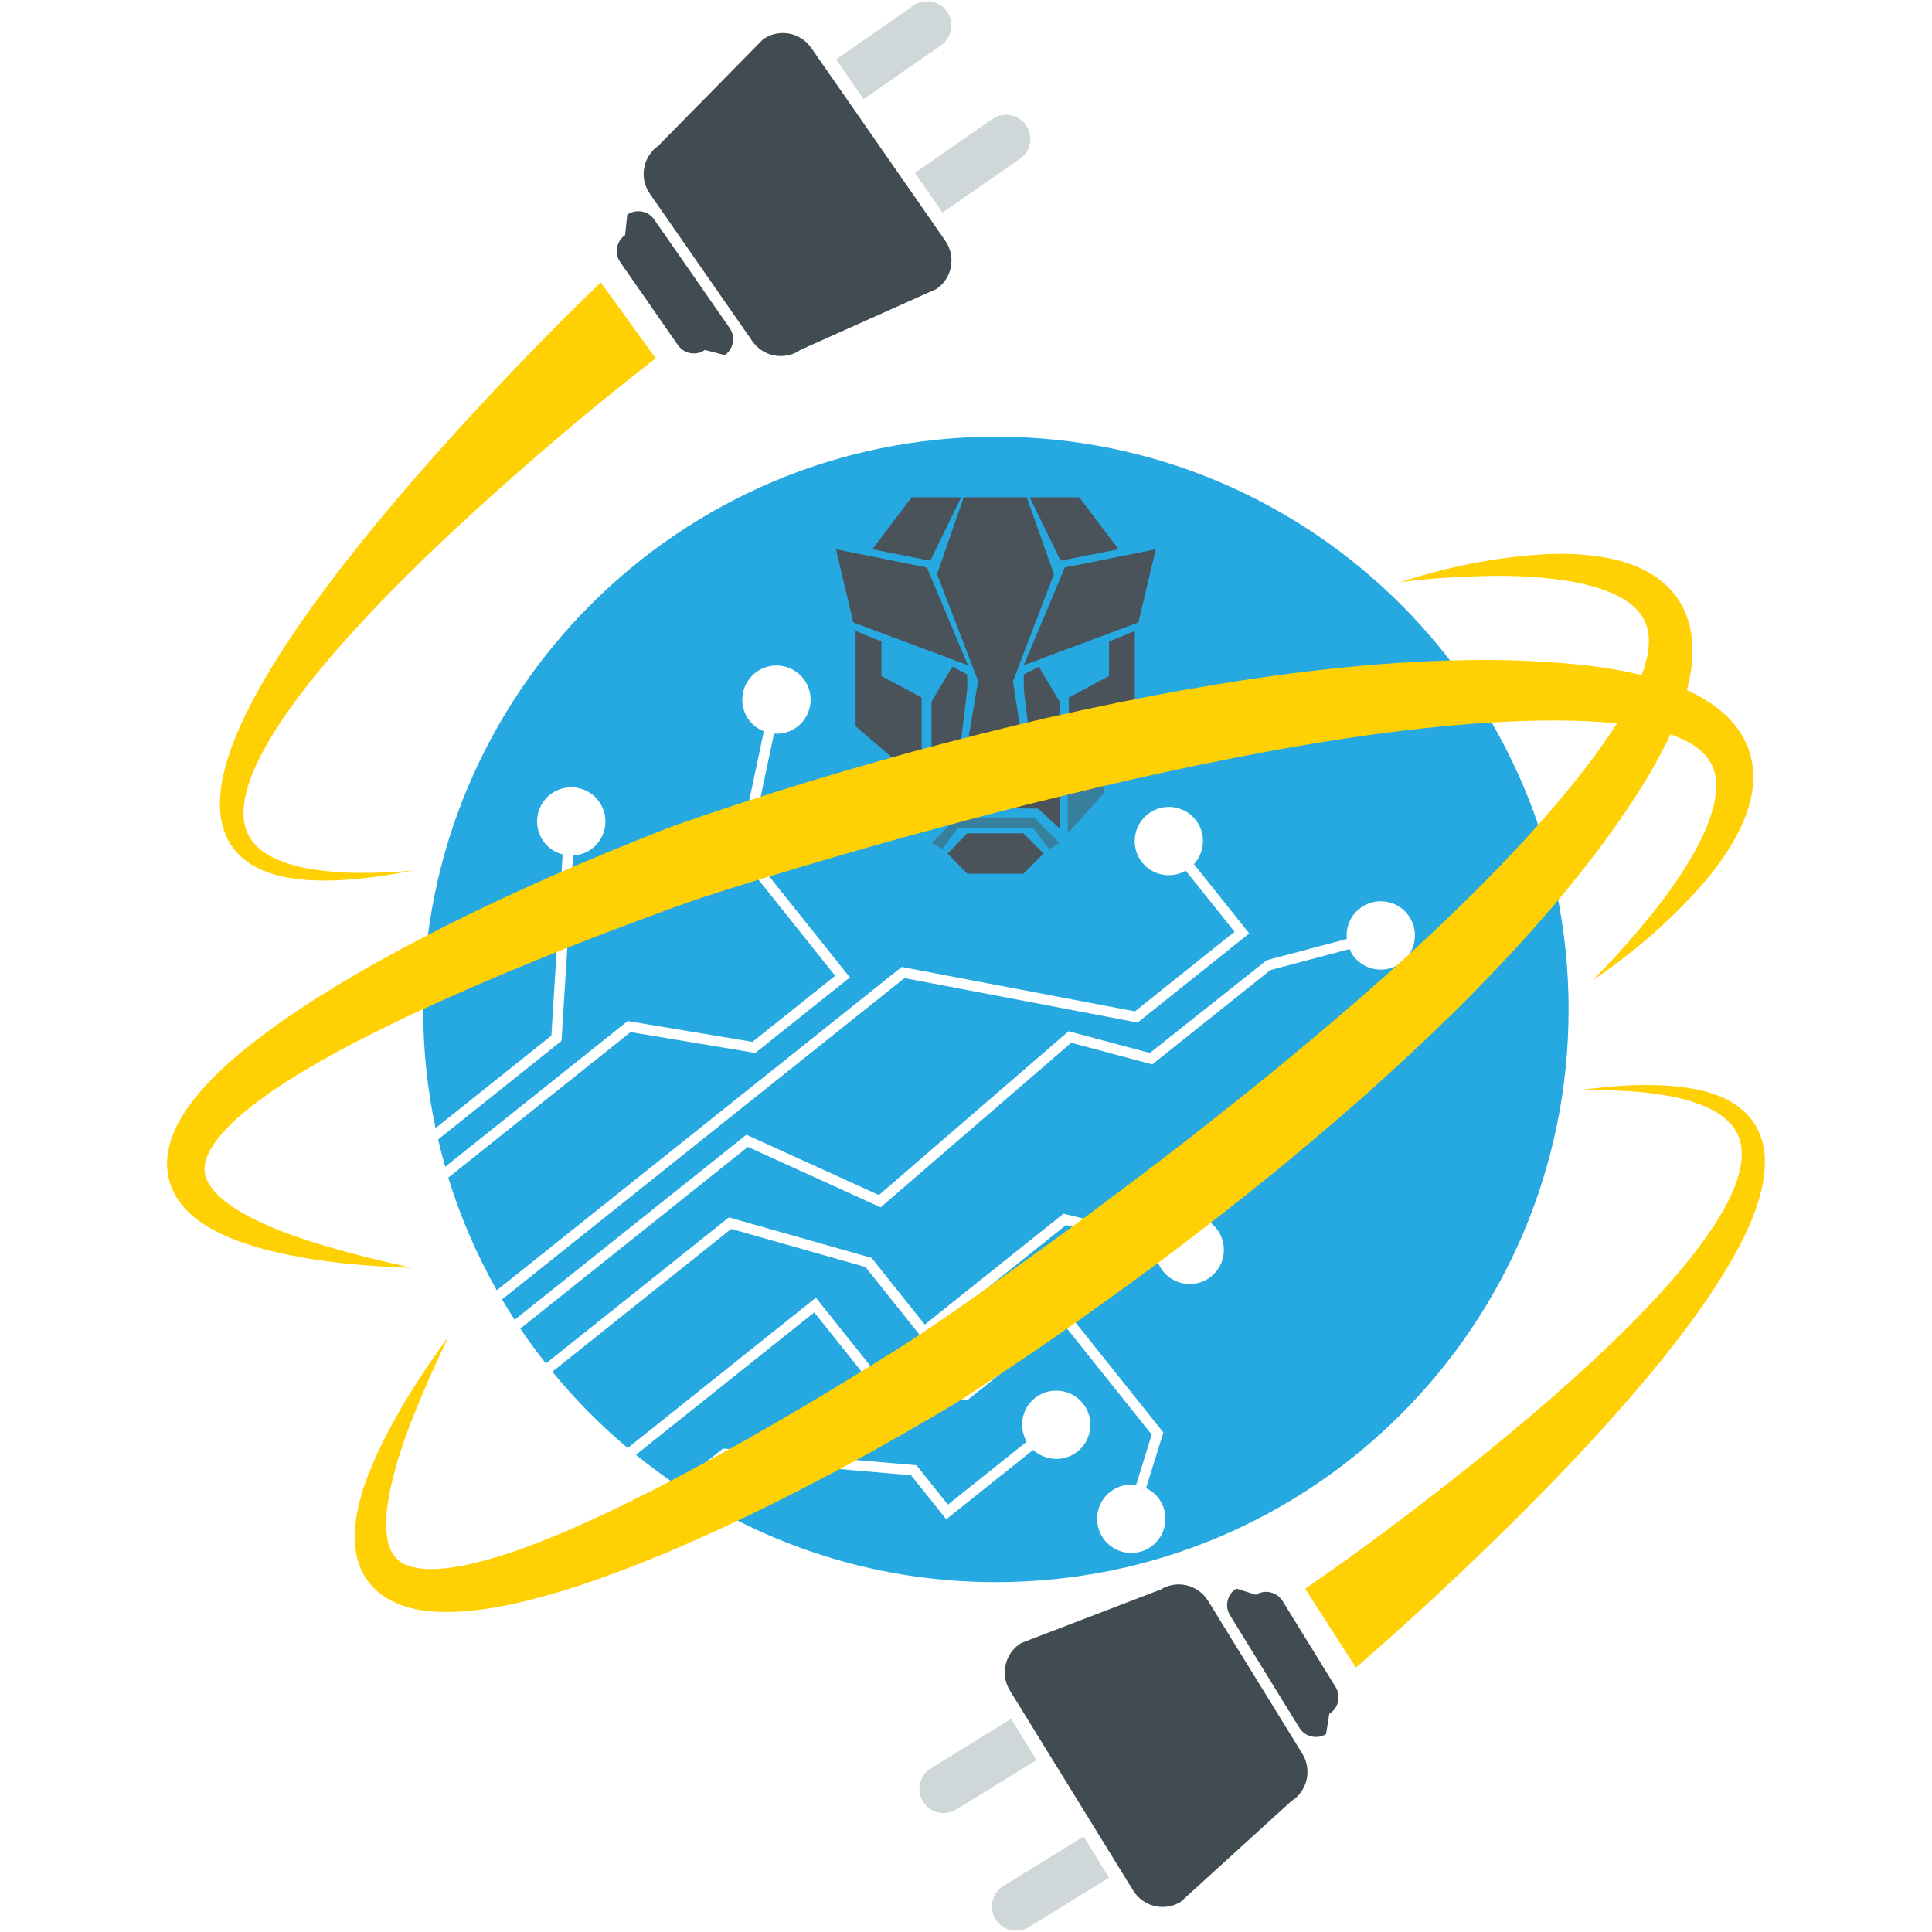
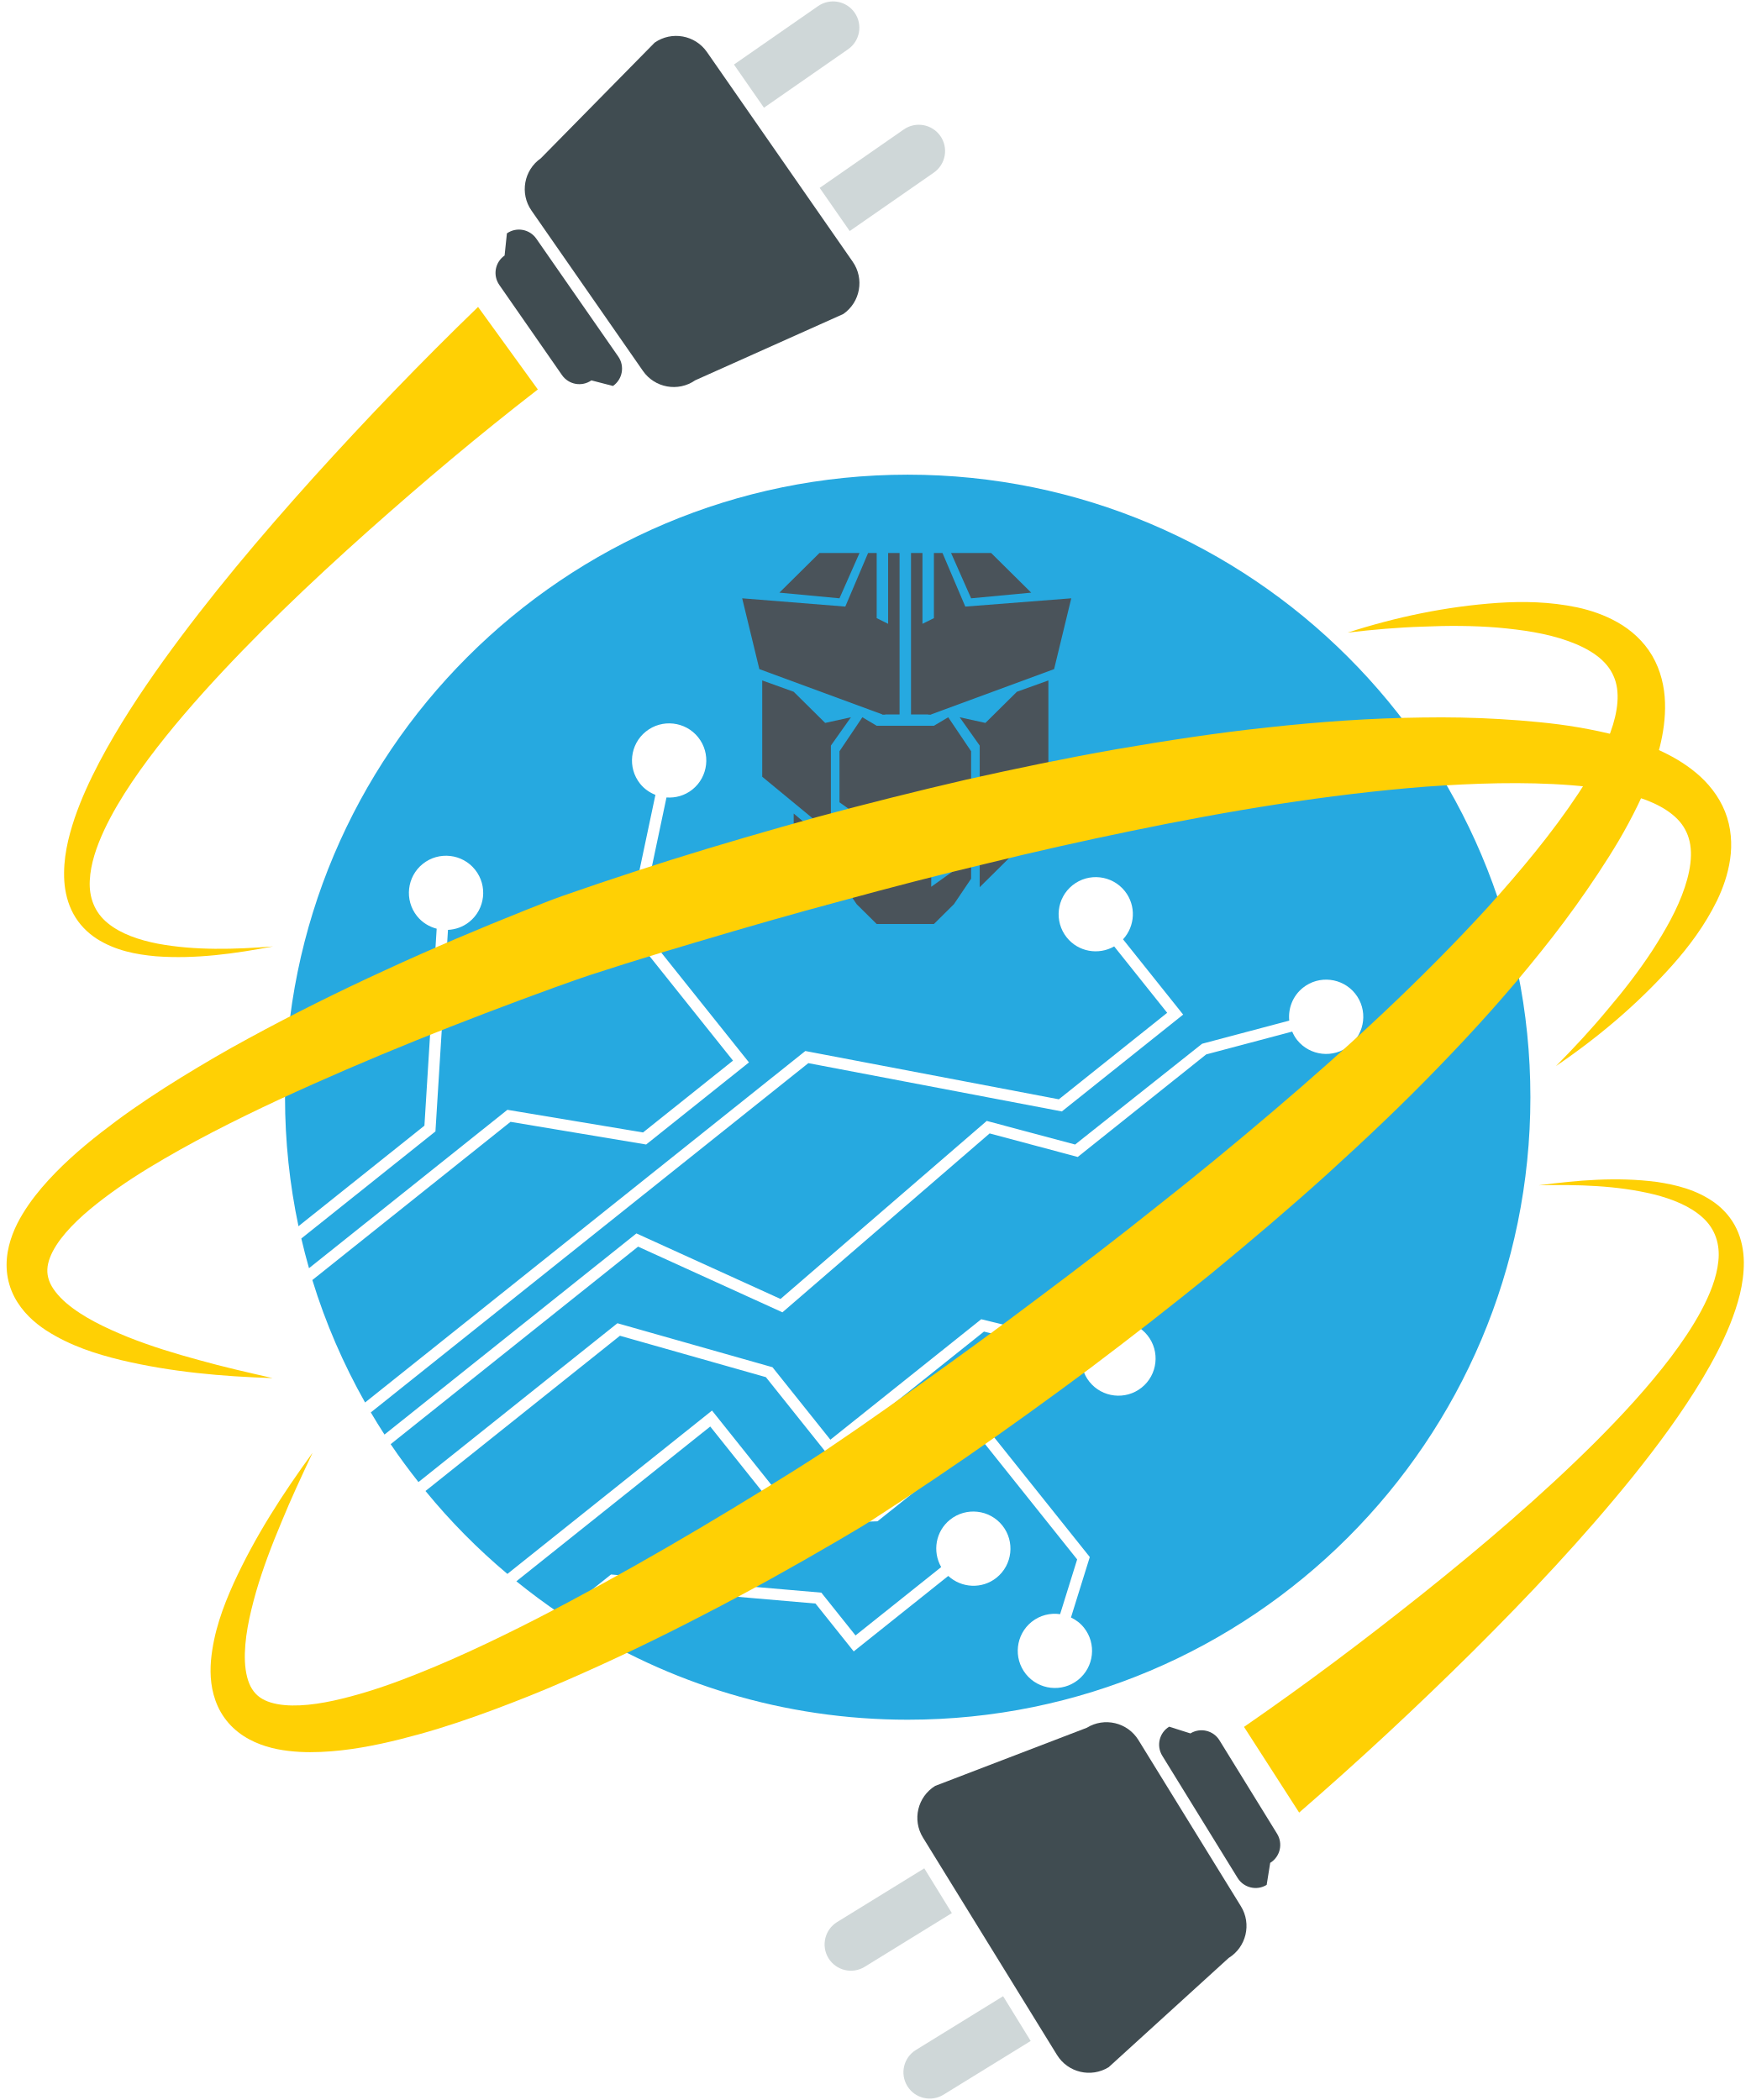
- <svg xmlns="http://www.w3.org/2000/svg" version="1.1" id="Layer_1" x="0px" y="0px" width="300px" height="300px" viewBox="0 0 300 300" enable-background="new 0 0 300 300" xml:space="preserve">
-   <g id="PUSH">
-     <path id="BLUERADIAL" fill="#26A9E0" d="M154.637,67.811c-49.114,0-88.931,39.815-88.931,88.931c0,6.323,0.67,12.485,1.924,18.431   l17.987-14.363l1.749-28.139c-1.071-0.279-2.067-0.875-2.809-1.804c-1.826-2.287-1.453-5.635,0.835-7.462   c2.287-1.826,5.634-1.449,7.46,0.838c1.827,2.287,1.454,5.634-0.833,7.459c-0.901,0.72-1.966,1.085-3.038,1.139l-1.79,28.79   l-19.156,15.298c0.332,1.429,0.697,2.842,1.097,4.242l28.334-22.626l19.373,3.234l12.849-10.262l-15.106-18.916l4.026-19.048   c-0.829-0.329-1.594-0.85-2.189-1.595c-1.827-2.287-1.453-5.634,0.835-7.461c2.289-1.827,5.636-1.452,7.463,0.835   c1.826,2.288,1.451,5.635-0.837,7.463c-1.085,0.866-2.406,1.221-3.692,1.128l-3.857,18.266l15.638,19.584L117.284,163.5   l-19.372-3.237l-28.302,22.6c1.885,6.143,4.43,11.996,7.53,17.493l62.877-50.211l36.208,6.899l15.475-12.358l-7.573-9.485   c-2.233,1.275-5.121,0.79-6.775-1.281c-1.825-2.287-1.452-5.634,0.833-7.459c2.288-1.826,5.636-1.451,7.462,0.837   c1.653,2.071,1.487,4.999-0.252,6.891l8.585,10.753l-17.324,13.835l-36.209-6.9l-62.487,49.898   c0.628,1.069,1.282,2.122,1.954,3.162l35.982-28.734l20.58,9.363l29.451-25.435l12.622,3.373l18.139-14.398l12.444-3.303   c-0.177-1.739,0.494-3.528,1.956-4.696c2.286-1.827,5.634-1.451,7.46,0.837s1.453,5.634-0.832,7.46   c-2.29,1.829-5.638,1.452-7.464-0.835c-0.298-0.373-0.517-0.781-0.697-1.199l-12.284,3.26l-18.347,14.65l-12.584-3.362   l-29.592,25.556l-20.616-9.384l-35.338,28.22c1.251,1.86,2.587,3.656,3.972,5.414l28.416-22.69l22.146,6.284l8.267,10.353   l21.547-17.209l14.718,3.588c0.333-0.803,0.842-1.541,1.564-2.12c2.289-1.826,5.635-1.452,7.462,0.836   c1.826,2.287,1.453,5.635-0.835,7.462c-2.287,1.825-5.635,1.45-7.462-0.838c-0.884-1.107-1.241-2.46-1.127-3.77l-13.931-3.393   l-22.192,17.723l-8.955-11.215l-20.842-5.913l-27.773,22.178c3.521,4.305,7.441,8.269,11.698,11.846l29.225-23.338l11.669,14.614   l11.372-0.394l15.604-12.463l15.308,19.169l-2.688,8.636c0.699,0.333,1.341,0.81,1.854,1.453c1.827,2.288,1.451,5.636-0.836,7.461   c-2.286,1.827-5.635,1.451-7.46-0.836c-1.826-2.288-1.453-5.636,0.832-7.46c1.188-0.948,2.66-1.293,4.06-1.093l2.434-7.821   l-13.758-17.228l-14.758,11.784l-12.723,0.44l-11.165-13.982l-27.69,22.111c2.058,1.664,4.183,3.246,6.386,4.726l7.136-5.698   l30.035,2.594l4.883,6.115l12.234-9.768c-1.278-2.23-0.795-5.123,1.273-6.775c2.29-1.828,5.638-1.453,7.464,0.835   c1.826,2.287,1.45,5.635-0.837,7.462c-2.07,1.653-4.995,1.484-6.89-0.255l-13.5,10.78l-5.461-6.838l-28.695-2.479l-6.2,4.95   c13.864,8.927,30.353,14.125,48.064,14.125c49.116,0,88.933-39.815,88.933-88.933C243.569,107.626,203.753,67.811,154.637,67.811z" />
-     <path fill="#404C51" d="M124.29,54.329c-2.431,1.693-5.776,1.091-7.466-1.343l-15.919-22.908c-1.692-2.433-1.089-5.777,1.341-7.468   l16.255-16.522c2.433-1.689,5.776-1.088,7.466,1.344l20.82,29.959c1.69,2.434,1.089,5.775-1.345,7.465L124.29,54.329z" />
-     <path fill="#404C51" d="M109.463,54.341c-1.37,0.952-3.25,0.612-4.198-0.754l-8.953-12.881c-0.952-1.37-0.614-3.25,0.755-4.202   l0.33-3.166c1.367-0.952,3.247-0.61,4.198,0.756l11.708,16.846c0.948,1.368,0.611,3.249-0.756,4.198L109.463,54.341z" />
-     <path fill="#CFD7D8" d="M134.109,15.389l12.011-8.351c1.704-1.181,2.126-3.522,0.943-5.225c-1.185-1.704-3.524-2.123-5.227-0.939   l-12.011,8.345L134.109,15.389z" />
-     <path fill="#CFD7D8" d="M146.354,33.008l12.013-8.347c1.703-1.185,2.121-3.523,0.942-5.226c-1.187-1.704-3.528-2.125-5.229-0.941   l-12.011,8.347L146.354,33.008z" />
-     <path fill="#404C51" d="M180.21,246.828c2.521-1.557,5.828-0.773,7.383,1.751l14.638,23.749c1.554,2.521,0.765,5.828-1.752,7.383   l-17.138,15.604c-2.521,1.553-5.828,0.771-7.381-1.754l-19.144-31.055c-1.556-2.523-0.771-5.827,1.752-7.381L180.21,246.828z" />
-     <path fill="#404C51" d="M195.016,247.631c1.42-0.873,3.277-0.433,4.148,0.982l8.232,13.354c0.875,1.424,0.437,3.281-0.984,4.157   l-0.504,3.143c-1.415,0.874-3.274,0.43-4.149-0.985l-10.763-17.464c-0.872-1.417-0.434-3.278,0.985-4.149L195.016,247.631z" />
-     <path fill="#CFD7D8" d="M168.267,285.171l-12.451,7.678c-1.768,1.085-2.316,3.4-1.228,5.164c1.087,1.768,3.401,2.314,5.167,1.226   l12.45-7.672L168.267,285.171z" />
-     <path fill="#CFD7D8" d="M157.008,266.905l-12.453,7.674c-1.765,1.089-2.312,3.4-1.229,5.166c1.091,1.768,3.404,2.314,5.17,1.228   l12.451-7.676L157.008,266.905z" />
-     <polygon fill="#4A535A" points="150.302,103.29 132.501,96.655 129.808,85.291 143.929,88.117  " />
-     <polygon fill="#4A535A" points="158.971,103.29 176.772,96.655 179.465,85.291 165.344,88.117  " />
-     <polygon fill="#4A535A" points="144.456,87.064 135.457,85.291 141.565,77.213 149.25,77.213  " />
-     <polygon fill="#4A535A" points="164.686,87.064 173.686,85.291 167.576,77.213 159.891,77.213  " />
-     <polygon fill="#4A535A" points="163.659,89.159 157.297,105.754 159.2,118.349 149.742,118.349 151.885,105.736 145.506,89.159    149.644,77.213 159.43,77.213  " />
-     <polygon fill="#4A535A" points="136.869,104.964 143.11,108.316 143.11,121.55 132.861,112.781 132.861,97.969 136.869,99.611  " />
-     <polygon fill="#4A535A" points="172.205,104.964 165.967,108.316 165.967,121.55 176.214,112.781 176.214,97.969 172.205,99.611     " />
-     <polygon fill="#4A535A" points="161.303,103.519 158.971,104.733 158.971,107.016 160.434,119.159 157.306,122.339    154.582,122.363 151.86,122.339 148.735,119.159 150.195,107.016 150.195,104.733 147.865,103.519 144.645,108.94 144.645,128.619    147.97,125.563 154.582,125.493 161.195,125.563 164.521,128.619 164.521,108.94  " />
-     <polygon fill="#4A535A" points="158.906,135.673 150.203,135.673 147.149,132.536 150.203,129.4 158.906,129.4 162.059,132.536     " />
-     <polygon opacity="0.5" fill="#4A535A" points="143.11,129.4 137.427,123.094 137.427,118.792 143.11,122.504  " />
-     <polygon opacity="0.5" fill="#4A535A" points="165.803,129.4 171.485,123.094 171.485,118.792 165.803,122.504  " />
-     <polygon opacity="0.5" fill="#4A535A" points="160.482,128.619 148.684,128.619 146.343,131.821 144.645,130.936 148.626,126.937    160.58,126.937 164.521,130.936 162.847,131.821  " />
-     <g id="YELLOWCABLES">
-       <path fill="#FFD004" d="M217.471,90.372c6.893-2.22,14.037-3.733,21.427-4.245c3.699-0.246,7.475-0.17,11.35,0.638    c1.932,0.42,3.895,1.072,5.789,2.146c1.886,1.064,3.71,2.67,4.932,4.761c1.223,2.084,1.77,4.485,1.83,6.705    c0.07,2.235-0.256,4.343-0.743,6.328c-1.018,3.967-2.653,7.505-4.451,10.87c-0.452,0.842-0.917,1.669-1.395,2.486l-0.743,1.232    l-0.717,1.154c-1.021,1.617-2.032,3.144-3.095,4.683c-2.106,3.065-4.33,6.032-6.648,8.908    c-4.611,5.774-9.536,11.241-14.646,16.495c-5.085,5.281-10.413,10.291-15.808,15.202c-5.415,4.895-10.975,9.605-16.592,14.231    c-5.655,4.583-11.384,9.058-17.19,13.429c-5.832,4.335-11.713,8.596-17.69,12.729c-2.996,2.059-6.007,4.092-9.044,6.1    l-4.593,2.998c-0.912,0.591-1.627,1.006-2.438,1.491l-2.362,1.396c-6.299,3.684-12.651,7.234-19.137,10.57    c-6.469,3.366-13.052,6.531-19.779,9.45c-3.358,1.474-6.776,2.832-10.233,4.122c-3.46,1.286-6.97,2.485-10.577,3.484    c-3.607,0.995-7.288,1.875-11.157,2.313c-1.936,0.213-3.919,0.329-5.977,0.222c-2.051-0.124-4.22-0.431-6.388-1.399    c-1.077-0.483-2.145-1.148-3.071-2.018c-0.928-0.865-1.686-1.932-2.198-3.047c-1.027-2.255-1.159-4.528-0.998-6.562    c0.378-4.086,1.704-7.636,3.22-11.019c3.08-6.739,7.033-12.833,11.291-18.683c-1.533,3.277-3.07,6.538-4.425,9.861    c-1.39,3.301-2.666,6.643-3.647,10.015c-0.948,3.359-1.721,6.813-1.587,9.945c0.073,1.548,0.403,2.966,1.025,3.933    c0.616,0.969,1.458,1.542,2.653,1.916c2.418,0.745,5.773,0.431,8.973-0.263c3.242-0.711,6.525-1.751,9.765-2.972    c6.488-2.453,12.877-5.471,19.172-8.688c12.583-6.473,24.899-13.711,36.942-21.264l2.242-1.426    c0.716-0.469,1.54-0.988,2.131-1.389l4.392-2.996c2.928-2.025,5.841-4.082,8.74-6.159c5.811-4.143,11.586-8.34,17.276-12.643    c5.715-4.268,11.373-8.612,16.935-13.059c5.601-4.404,11.094-8.931,16.502-13.536c10.82-9.205,21.267-18.829,30.745-29.193    c4.693-5.219,9.19-10.589,12.971-16.302c1.863-2.824,3.507-5.761,4.56-8.702c1.072-2.932,1.433-5.845,0.458-8.011    c-0.465-1.103-1.289-2.11-2.442-2.965c-1.148-0.855-2.573-1.542-4.104-2.083c-3.082-1.103-6.55-1.595-10.037-1.906    c-3.503-0.286-7.074-0.292-10.646-0.135C224.646,89.63,221.061,89.947,217.471,90.372z" />
-       <path fill="#FFD004" d="M101.813,55.637c-8.586,6.657-16.141,13.023-24.341,20.316c-8.196,7.325-16.176,14.908-23.481,23.025    c-3.637,4.063-7.113,8.266-10.124,12.714c-1.496,2.225-2.875,4.516-3.983,6.883c-1.096,2.356-1.951,4.827-2.061,7.211    c-0.131,2.381,0.678,4.573,2.579,6.1c1.881,1.541,4.485,2.407,7.117,2.922c5.337,0.998,10.964,0.827,16.493,0.396    c-5.463,1.026-11.026,1.833-16.74,1.408c-2.835-0.257-5.794-0.807-8.473-2.517c-1.32-0.856-2.519-2.068-3.313-3.538    c-0.806-1.465-1.197-3.109-1.303-4.695c-0.194-3.198,0.541-6.18,1.473-8.972c0.955-2.797,2.181-5.437,3.518-7.99    c2.692-5.098,5.835-9.861,9.135-14.478c6.631-9.211,13.925-17.833,21.457-26.21c7.571-8.374,15.319-16.439,23.513-24.365    L101.813,55.637z" />
-       <path fill="#FFD004" d="M202.671,246.7c8.938-6.176,16.831-12.118,25.42-18.948c8.587-6.862,16.972-13.999,24.712-21.7    c3.855-3.858,7.556-7.862,10.808-12.141c1.615-2.14,3.116-4.35,4.354-6.653c1.224-2.292,2.212-4.711,2.453-7.088    c0.263-2.368-0.425-4.604-2.239-6.231c-1.792-1.641-4.345-2.65-6.945-3.307c-5.275-1.292-10.901-1.428-16.447-1.305    c5.51-0.723,11.11-1.224,16.793-0.485c2.815,0.412,5.741,1.123,8.32,2.979c1.272,0.928,2.399,2.202,3.113,3.713    c0.725,1.51,1.027,3.172,1.044,4.761c0.019,3.204-0.88,6.141-1.963,8.88c-1.105,2.74-2.476,5.306-3.953,7.782    c-2.967,4.942-6.367,9.525-9.913,13.952c-7.13,8.836-14.886,17.046-22.867,24.995c-8.019,7.945-16.2,15.57-24.815,23.036    L202.671,246.7z" />
-       <path fill="#FFD004" d="M247.236,152.286c5.986-4.071,11.574-8.777,16.519-14.291c2.469-2.769,4.729-5.794,6.475-9.347    c0.854-1.781,1.548-3.729,1.866-5.885c0.319-2.141,0.173-4.568-0.725-6.816c-0.893-2.246-2.45-4.153-4.163-5.563    c-1.721-1.431-3.584-2.469-5.449-3.304c-3.753-1.635-7.55-2.52-11.309-3.17c-0.94-0.161-1.879-0.304-2.818-0.427l-1.428-0.172    l-1.353-0.143c-1.9-0.189-3.728-0.33-5.595-0.439c-3.715-0.221-7.419-0.29-11.113-0.23c-7.391,0.087-14.73,0.612-22.015,1.413    c-7.291,0.767-14.517,1.89-21.707,3.124c-7.189,1.265-14.32,2.753-21.425,4.341c-7.09,1.643-14.141,3.411-21.157,5.304    c-7.004,1.937-13.98,3.958-20.915,6.131c-3.464,1.098-6.917,2.223-10.37,3.384l-5.188,1.782c-1.028,0.354-1.793,0.665-2.675,1.004    l-2.553,1.007c-6.778,2.705-13.482,5.533-20.101,8.597c-6.63,3.033-13.174,6.283-19.612,9.792    c-3.226,1.744-6.398,3.606-9.541,5.537c-3.139,1.94-6.243,3.973-9.249,6.204c-3.003,2.232-5.958,4.597-8.683,7.378    c-1.359,1.396-2.669,2.888-3.848,4.579c-1.163,1.692-2.254,3.594-2.823,5.897c-0.281,1.147-0.414,2.397-0.297,3.663    c0.113,1.266,0.489,2.517,1.053,3.607c1.147,2.197,2.859,3.697,4.562,4.819c3.457,2.214,7.071,3.35,10.671,4.233    c7.208,1.715,14.445,2.342,21.675,2.578c-3.526-0.807-7.042-1.597-10.498-2.569c-3.458-0.936-6.877-1.981-10.142-3.282    c-3.23-1.313-6.43-2.827-8.82-4.858c-1.176-1.01-2.091-2.142-2.473-3.226c-0.385-1.082-0.319-2.1,0.12-3.271    c0.899-2.365,3.209-4.818,5.723-6.916c2.553-2.12,5.392-4.072,8.346-5.876c5.924-3.608,12.23-6.794,18.638-9.782    c12.84-5.946,26.121-11.212,39.48-16.069l2.502-0.89c0.809-0.279,1.727-0.609,2.406-0.828l5.062-1.622    c3.396-1.065,6.81-2.101,10.23-3.108c6.838-2.038,13.699-4.014,20.591-5.856c6.878-1.885,13.782-3.677,20.709-5.333    c6.918-1.708,13.862-3.261,20.82-4.695c13.91-2.876,27.924-5.2,41.926-6.308c7.002-0.494,14.001-0.739,20.83-0.21    c3.375,0.265,6.702,0.775,9.668,1.752c2.971,0.956,5.49,2.464,6.602,4.563c0.583,1.044,0.871,2.314,0.836,3.749    c-0.03,1.431-0.365,2.976-0.879,4.518c-1.026,3.108-2.77,6.147-4.669,9.089c-1.928,2.939-4.115,5.76-6.436,8.48    C252.231,147.083,249.777,149.715,247.236,152.286z" />
+ <svg xmlns="http://www.w3.org/2000/svg" width="250px" height="300px" viewBox="0 0 250 300" version="1.1">
+   <defs />
+   <g id="Page-1" stroke="none" stroke-width="1" fill="none" fill-rule="evenodd">
+     <g id="push.svg" fill-rule="nonzero">
+       <path d="M129.637,67.811 C80.523,67.811 40.706,107.626 40.706,156.742 C40.706,163.065 41.376,169.227 42.63,175.173 L60.617,160.81 L62.366,132.671 C61.295,132.392 60.299,131.796 59.557,130.867 C57.731,128.58 58.104,125.232 60.392,123.405 C62.679,121.579 66.026,121.956 67.852,124.243 C69.679,126.53 69.306,129.877 67.019,131.702 C66.118,132.422 65.053,132.787 63.981,132.841 L62.191,161.631 L43.035,176.929 C43.367,178.358 43.732,179.771 44.132,181.171 L72.466,158.545 L91.839,161.779 L104.688,151.517 L89.582,132.601 L93.608,113.553 C92.779,113.224 92.014,112.703 91.419,111.958 C89.592,109.671 89.966,106.324 92.254,104.497 C94.543,102.67 97.89,103.045 99.717,105.332 C101.543,107.62 101.168,110.967 98.88,112.795 C97.795,113.661 96.474,114.016 95.188,113.923 L91.331,132.189 L106.969,151.773 L92.284,163.5 L72.912,160.263 L44.61,182.863 C46.495,189.006 49.04,194.859 52.14,200.356 L115.017,150.145 L151.225,157.044 L166.7,144.686 L159.127,135.201 C156.894,136.476 154.006,135.991 152.352,133.92 C150.527,131.633 150.9,128.286 153.185,126.461 C155.473,124.635 158.821,125.01 160.647,127.298 C162.3,129.369 162.134,132.297 160.395,134.189 L168.98,144.942 L151.656,158.777 L115.447,151.877 L52.96,201.775 C53.588,202.844 54.242,203.897 54.914,204.937 L90.896,176.203 L111.476,185.566 L140.927,160.131 L153.549,163.504 L171.688,149.106 L184.132,145.803 C183.955,144.064 184.626,142.275 186.088,141.107 C188.374,139.28 191.722,139.656 193.548,141.944 C195.374,144.232 195.001,147.578 192.716,149.404 C190.426,151.233 187.078,150.856 185.252,148.569 C184.954,148.196 184.735,147.788 184.555,147.37 L172.271,150.63 L153.924,165.28 L141.34,161.918 L111.748,187.474 L91.132,178.09 L55.794,206.31 C57.045,208.17 58.381,209.966 59.766,211.724 L88.182,189.034 L110.328,195.318 L118.595,205.671 L140.142,188.462 L154.86,192.05 C155.193,191.247 155.702,190.509 156.424,189.93 C158.713,188.104 162.059,188.478 163.886,190.766 C165.712,193.053 165.339,196.401 163.051,198.228 C160.764,200.053 157.416,199.678 155.589,197.39 C154.705,196.283 154.348,194.93 154.462,193.62 L140.531,190.227 L118.339,207.95 L109.384,196.735 L88.542,190.822 L60.769,213 C64.29,217.305 68.21,221.269 72.467,224.846 L101.692,201.508 L113.361,216.122 L124.733,215.728 L140.337,203.265 L155.645,222.434 L152.957,231.07 C153.656,231.403 154.298,231.88 154.811,232.523 C156.638,234.811 156.262,238.159 153.975,239.984 C151.689,241.811 148.34,241.435 146.515,239.148 C144.689,236.86 145.062,233.512 147.347,231.688 C148.535,230.74 150.007,230.395 151.407,230.595 L153.841,222.774 L140.083,205.546 L125.325,217.33 L112.602,217.77 L101.437,203.788 L73.747,225.899 C75.805,227.563 77.93,229.145 80.133,230.625 L87.269,224.927 L117.304,227.521 L122.187,233.636 L134.421,223.868 C133.143,221.638 133.626,218.745 135.694,217.093 C137.984,215.265 141.332,215.64 143.158,217.928 C144.984,220.215 144.608,223.563 142.321,225.39 C140.251,227.043 137.326,226.874 135.431,225.135 L121.931,235.915 L116.47,229.077 L87.775,226.598 L81.575,231.548 C95.439,240.475 111.928,245.673 129.639,245.673 C178.755,245.673 218.572,205.858 218.572,156.74 C218.569,107.626 178.753,67.811 129.637,67.811 Z" id="BLUERADIAL" fill="#26A9E0" />
+       <g id="prime-logo-2018" transform="translate(106, 79)" fill="#4A535A">
+         <polygon id="chick-right" points="34.739 24.275 31.061 23.466 33.922 27.511 33.922 40.053 43.73 31.962 43.73 18.206 39.235 19.824" />
+         <polygon id="chick-left" transform="translate(9.195653, 29.12977) scale(-1, 1) translate(-9.195653, -29.12977) " points="6.539 24.275 2.861 23.466 5.722 27.511 5.722 40.053 15.53 31.962 15.53 18.206 11.035 19.824" />
+         <polygon id="mask" points="13.896 42.088 13.896 40.47 19.476 44.446 19.47 42.823 13.896 38.851 13.896 37.233 19.476 41.209 19.47 39.587 13.896 35.614 13.896 28.321 17.165 23.466 19.209 24.679 27.383 24.679 29.426 23.466 32.696 28.321 32.696 35.53 27.002 39.587 26.997 41.209 32.696 37.148 32.696 38.766 27.002 42.823 26.997 44.446 32.696 40.385 32.696 42.003 27.002 46.06 26.997 47.683 32.696 43.622 32.696 46.527 30.243 50.168 27.383 53 19.209 53 16.348 50.168 13.896 46.527 13.896 43.706 19.476 47.683 19.47 46.06" />
+         <polygon id="bottom-chick-right" points="33.922 47.74 39.235 42.481 39.235 37.221 33.922 41.672" />
+         <polygon id="bottom-chick-left" transform="translate(10.01304, 42.48092) scale(-1, 1) translate(-10.01304, -42.48092) " points="7.357 47.74 12.67 42.481 12.67 37.221 7.357 41.672" />
+         <path d="M20.843,0 L22.478,0 L22.478,23.061 L20.026,23.061 L14.713,7.687 L17.983,0 L19.209,0 L19.209,9.305 L20.843,10.115 L20.843,0 Z M24.113,0 L25.748,0 L25.748,10.115 L27.383,9.305 L27.383,1.47360385e-13 L28.609,0 L31.878,7.687 L26.974,23.061 L24.113,23.061 L24.113,0 Z" id="head" />
+         <polygon id="head-left" points="20.026 23.061 2.452 16.588 0 6.473 15.122 7.687 20.435 23.061" />
+         <polygon id="head-right" transform="translate(36.78261, 14.76718) scale(-1, 1) translate(-36.78261, -14.76718) " points="46.591 23.061 29.017 16.588 26.565 6.473 42.096 7.687 47 23.061" />
+         <polygon id="ear-right" points="32.696 6.473 41.278 5.664 35.557 0 29.835 0" />
+         <polygon id="ear-left" transform="translate(11.03478, 3.236641) scale(-1, 1) translate(-11.03478, -3.236641) " points="8.174 6.473 16.757 5.664 11.035 0 5.313 0" />
+       </g>
+       <path d="M99.29,54.329 C96.859,56.022 93.514,55.42 91.824,52.986 L75.905,30.078 C74.213,27.645 74.816,24.301 77.246,22.61 L93.501,6.088 C95.934,4.399 99.277,5 100.967,7.432 L121.787,37.391 C123.477,39.825 122.876,43.166 120.442,44.856 L99.29,54.329 Z" id="Shape" fill="#404C51" />
+       <path d="M84.463,54.341 C83.093,55.293 81.213,54.953 80.265,53.587 L71.312,40.706 C70.36,39.336 70.698,37.456 72.067,36.504 L72.397,33.338 C73.764,32.386 75.644,32.728 76.595,34.094 L88.303,50.94 C89.251,52.308 88.914,54.189 87.547,55.138 L84.463,54.341 Z" id="Shape" fill="#404C51" />
+       <path d="M109.109,15.389 L121.12,7.038 C122.824,5.857 123.246,3.516 122.063,1.813 C120.878,0.109 118.539,-0.31 116.836,0.874 L104.825,9.219 L109.109,15.389 Z" id="Shape" fill="#CFD7D8" />
+       <path d="M121.354,33.008 L133.367,24.661 C135.07,23.476 135.488,21.138 134.309,19.435 C133.122,17.731 130.781,17.31 129.08,18.494 L117.069,26.841 L121.354,33.008 Z" id="Shape" fill="#CFD7D8" />
+       <path d="M155.21,246.828 C157.731,245.271 161.038,246.055 162.593,248.579 L177.231,272.328 C178.785,274.849 177.996,278.156 175.479,279.711 L158.341,295.315 C155.82,296.868 152.513,296.086 150.96,293.561 L131.816,262.506 C130.26,259.983 131.045,256.679 133.568,255.125 L155.21,246.828 Z" id="Shape" fill="#404C51" />
+       <path d="M170.016,247.631 C171.436,246.758 173.293,247.198 174.164,248.613 L182.396,261.967 C183.271,263.391 182.833,265.248 181.412,266.124 L180.908,269.267 C179.493,270.141 177.634,269.697 176.759,268.282 L165.996,250.818 C165.124,249.401 165.562,247.54 166.981,246.669 L170.016,247.631 Z" id="Shape" fill="#404C51" />
+       <path d="M143.267,285.171 L130.816,292.849 C129.048,293.934 128.5,296.249 129.588,298.013 C130.675,299.781 132.989,300.327 134.755,299.239 L147.205,291.567 L143.267,285.171 Z" id="Shape" fill="#CFD7D8" />
+       <path d="M132.008,266.905 L119.555,274.579 C117.79,275.668 117.243,277.979 118.326,279.745 C119.417,281.513 121.73,282.059 123.496,280.973 L135.947,273.297 L132.008,266.905 Z" id="Shape" fill="#CFD7D8" />
+       <polygon id="Shape" fill="#4A535A" opacity="0.5" points="118.11 129.4 112.427 123.094 112.427 118.792 118.11 122.504" />
+       <g id="YELLOWCABLES" transform="translate(0, 43)" fill="#FFD004">
+         <path d="M192.471,47.372 C199.364,45.152 206.508,43.639 213.898,43.127 C217.597,42.881 221.373,42.957 225.248,43.765 C227.18,44.185 229.143,44.837 231.037,45.911 C232.923,46.975 234.747,48.581 235.969,50.672 C237.192,52.756 237.739,55.157 237.799,57.377 C237.869,59.612 237.543,61.72 237.056,63.705 C236.038,67.672 234.403,71.21 232.605,74.575 C232.153,75.417 231.688,76.244 231.21,77.061 L230.467,78.293 L229.75,79.447 C228.729,81.064 227.718,82.591 226.655,84.13 C224.549,87.195 222.325,90.162 220.007,93.038 C215.396,98.812 210.471,104.279 205.361,109.533 C200.276,114.814 194.948,119.824 189.553,124.735 C184.138,129.63 178.578,134.34 172.961,138.966 C167.306,143.549 161.577,148.024 155.771,152.395 C149.939,156.73 144.058,160.991 138.081,165.124 C135.085,167.183 132.074,169.216 129.037,171.224 L124.444,174.222 C123.532,174.813 122.817,175.228 122.006,175.713 L119.644,177.109 C113.345,180.793 106.993,184.343 100.507,187.679 C94.038,191.045 87.455,194.21 80.728,197.129 C77.37,198.603 73.952,199.961 70.495,201.251 C67.035,202.537 63.525,203.736 59.918,204.735 C56.311,205.73 52.63,206.61 48.761,207.048 C46.825,207.261 44.842,207.377 42.784,207.27 C40.733,207.146 38.564,206.839 36.396,205.871 C35.319,205.388 34.251,204.723 33.325,203.853 C32.397,202.988 31.639,201.921 31.127,200.806 C30.1,198.551 29.968,196.278 30.129,194.244 C30.507,190.158 31.833,186.608 33.349,183.225 C36.429,176.486 40.382,170.392 44.64,164.542 C43.107,167.819 41.57,171.08 40.215,174.403 C38.825,177.704 37.549,181.046 36.568,184.418 C35.62,187.777 34.847,191.231 34.981,194.363 C35.054,195.911 35.384,197.329 36.006,198.296 C36.622,199.265 37.464,199.838 38.659,200.212 C41.077,200.957 44.432,200.643 47.632,199.949 C50.874,199.238 54.157,198.198 57.397,196.977 C63.885,194.524 70.274,191.506 76.569,188.289 C89.152,181.816 101.468,174.578 113.511,167.025 L115.753,165.599 C116.469,165.13 117.293,164.611 117.884,164.21 L122.276,161.214 C125.204,159.189 128.117,157.132 131.016,155.055 C136.827,150.912 142.602,146.715 148.292,142.412 C154.007,138.144 159.665,133.8 165.227,129.353 C170.828,124.949 176.321,120.422 181.729,115.817 C192.549,106.612 202.996,96.988 212.474,86.624 C217.167,81.405 221.664,76.035 225.445,70.322 C227.308,67.498 228.952,64.561 230.005,61.62 C231.077,58.688 231.438,55.775 230.463,53.609 C229.998,52.506 229.174,51.499 228.021,50.644 C226.873,49.789 225.448,49.102 223.917,48.561 C220.835,47.458 217.367,46.966 213.88,46.655 C210.377,46.369 206.806,46.363 203.234,46.52 C199.646,46.63 196.061,46.947 192.471,47.372 Z" id="Shape" />
+         <path d="M76.813,12.637 C68.227,19.294 60.672,25.66 52.472,32.953 C44.276,40.278 36.296,47.861 28.991,55.978 C25.354,60.041 21.878,64.244 18.867,68.692 C17.371,70.917 15.992,73.208 14.884,75.575 C13.788,77.931 12.933,80.402 12.823,82.786 C12.692,85.167 13.501,87.359 15.402,88.886 C17.283,90.427 19.887,91.293 22.519,91.808 C27.856,92.806 33.483,92.635 39.012,92.204 C33.549,93.23 27.986,94.037 22.272,93.612 C19.437,93.355 16.478,92.805 13.799,91.095 C12.479,90.239 11.28,89.027 10.486,87.557 C9.68,86.092 9.289,84.448 9.183,82.862 C8.989,79.664 9.724,76.682 10.656,73.89 C11.611,71.093 12.837,68.453 14.174,65.9 C16.866,60.802 20.009,56.039 23.309,51.422 C29.94,42.211 37.234,33.589 44.766,25.212 C52.337,16.838 60.085,8.773 68.279,0.847 L76.813,12.637 Z" id="Shape" />
+         <path d="M177.671,203.7 C186.609,197.524 194.502,191.582 203.091,184.752 C211.678,177.89 220.063,170.753 227.803,163.052 C231.658,159.194 235.359,155.19 238.611,150.911 C240.226,148.771 241.727,146.561 242.965,144.258 C244.189,141.966 245.177,139.547 245.418,137.17 C245.681,134.802 244.993,132.566 243.179,130.939 C241.387,129.298 238.834,128.289 236.234,127.632 C230.959,126.34 225.333,126.204 219.787,126.327 C225.297,125.604 230.897,125.103 236.58,125.842 C239.395,126.254 242.321,126.965 244.9,128.821 C246.172,129.749 247.299,131.023 248.013,132.534 C248.738,134.044 249.04,135.706 249.057,137.295 C249.076,140.499 248.177,143.436 247.094,146.175 C245.989,148.915 244.618,151.481 243.141,153.957 C240.174,158.899 236.774,163.482 233.228,167.909 C226.098,176.745 218.342,184.955 210.361,192.904 C202.342,200.849 194.161,208.474 185.546,215.94 L177.671,203.7 Z" id="Shape" />
+         <path d="M222.236,109.286 C228.222,105.215 233.81,100.509 238.755,94.995 C241.224,92.226 243.484,89.201 245.23,85.648 C246.084,83.867 246.778,81.919 247.096,79.763 C247.415,77.622 247.269,75.195 246.371,72.947 C245.478,70.701 243.921,68.794 242.208,67.384 C240.487,65.953 238.624,64.915 236.759,64.08 C233.006,62.445 229.209,61.56 225.45,60.91 C224.51,60.749 223.571,60.606 222.632,60.483 L221.204,60.311 L219.851,60.168 C217.951,59.979 216.123,59.838 214.256,59.729 C210.541,59.508 206.837,59.439 203.143,59.499 C195.752,59.586 188.413,60.111 181.128,60.912 C173.837,61.679 166.611,62.802 159.421,64.036 C152.232,65.301 145.101,66.789 137.996,68.377 C130.906,70.02 123.855,71.788 116.839,73.681 C109.835,75.618 102.859,77.639 95.924,79.812 C92.46,80.91 89.007,82.035 85.554,83.196 L80.366,84.978 C79.338,85.332 78.573,85.643 77.691,85.982 L75.138,86.989 C68.36,89.694 61.656,92.522 55.037,95.586 C48.407,98.619 41.863,101.869 35.425,105.378 C32.199,107.122 29.027,108.984 25.884,110.915 C22.745,112.855 19.641,114.888 16.635,117.119 C13.632,119.351 10.677,121.716 7.952,124.497 C6.593,125.893 5.283,127.385 4.104,129.076 C2.941,130.768 1.85,132.67 1.281,134.973 C1,136.12 0.867,137.37 0.984,138.636 C1.097,139.902 1.473,141.153 2.037,142.243 C3.184,144.44 4.896,145.94 6.599,147.062 C10.056,149.276 13.67,150.412 17.27,151.295 C24.478,153.01 31.715,153.637 38.945,153.873 C35.419,153.066 31.903,152.276 28.447,151.304 C24.989,150.368 21.57,149.323 18.305,148.022 C15.075,146.709 11.875,145.195 9.485,143.164 C8.309,142.154 7.394,141.022 7.012,139.938 C6.627,138.856 6.693,137.838 7.132,136.667 C8.031,134.302 10.341,131.849 12.855,129.751 C15.408,127.631 18.247,125.679 21.201,123.875 C27.125,120.267 33.431,117.081 39.839,114.093 C52.679,108.147 65.96,102.881 79.319,98.024 L81.821,97.134 C82.63,96.855 83.548,96.525 84.227,96.306 L89.289,94.684 C92.685,93.619 96.099,92.583 99.519,91.576 C106.357,89.538 113.218,87.562 120.11,85.72 C126.988,83.835 133.892,82.043 140.819,80.387 C147.737,78.679 154.681,77.126 161.639,75.692 C175.549,72.816 189.563,70.492 203.565,69.384 C210.567,68.89 217.566,68.645 224.395,69.174 C227.77,69.439 231.097,69.949 234.063,70.926 C237.034,71.882 239.553,73.39 240.665,75.489 C241.248,76.533 241.536,77.803 241.501,79.238 C241.471,80.669 241.136,82.214 240.622,83.756 C239.596,86.864 237.852,89.903 235.953,92.845 C234.025,95.784 231.838,98.605 229.517,101.325 C227.231,104.083 224.777,106.715 222.236,109.286 Z" id="Shape" />
+       </g>
    </g>
  </g>
</svg>
